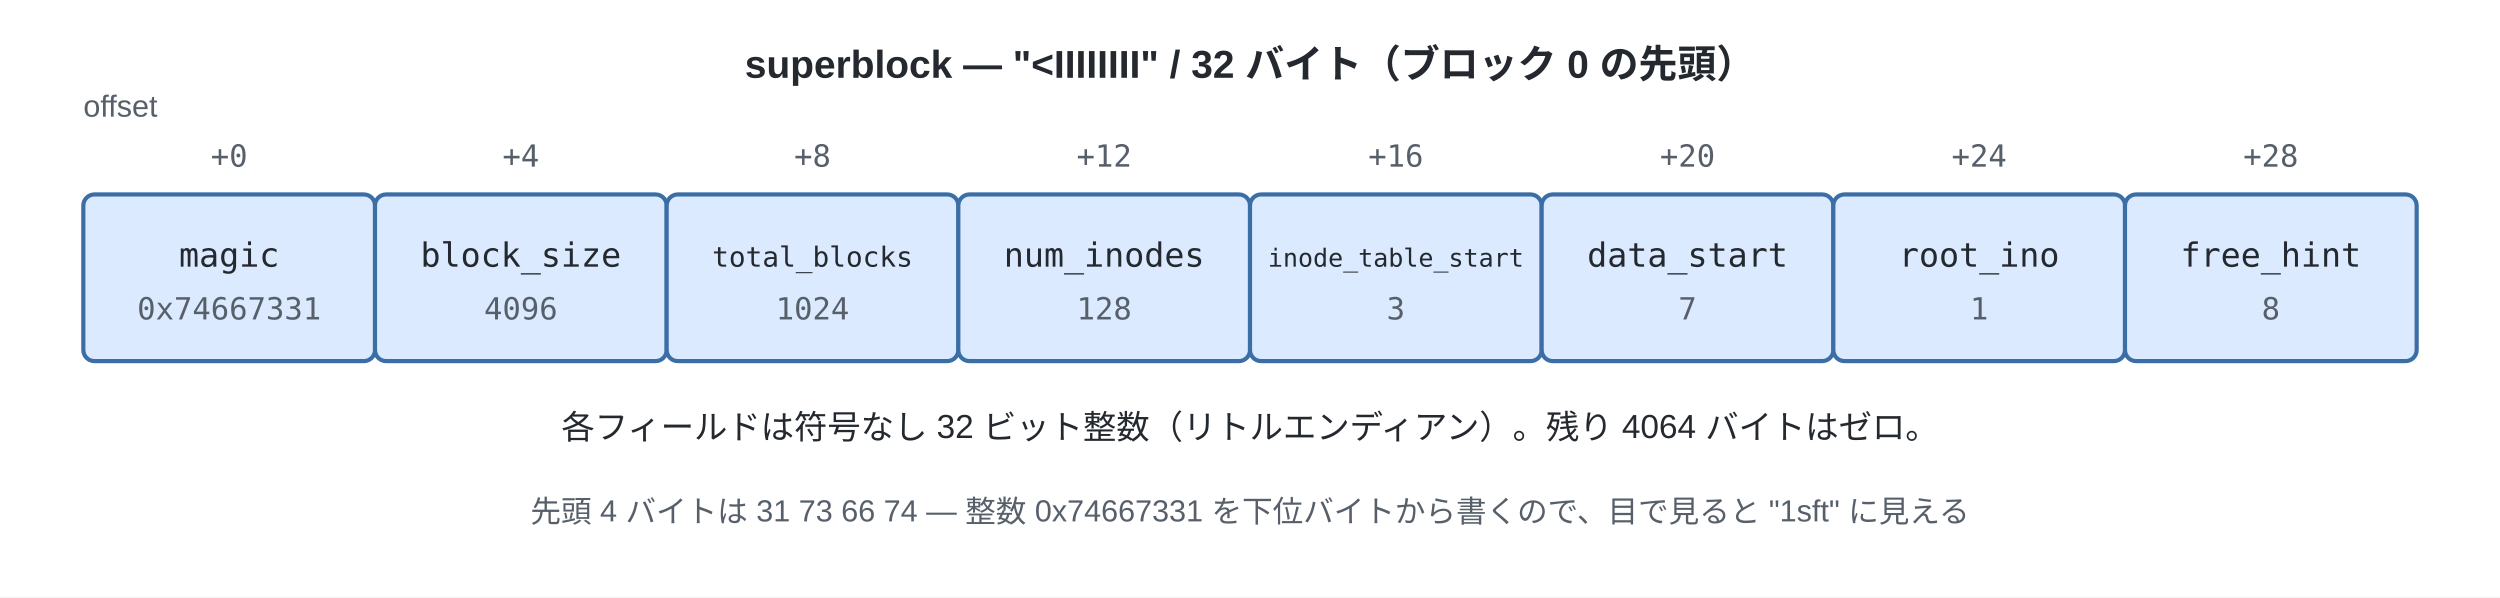
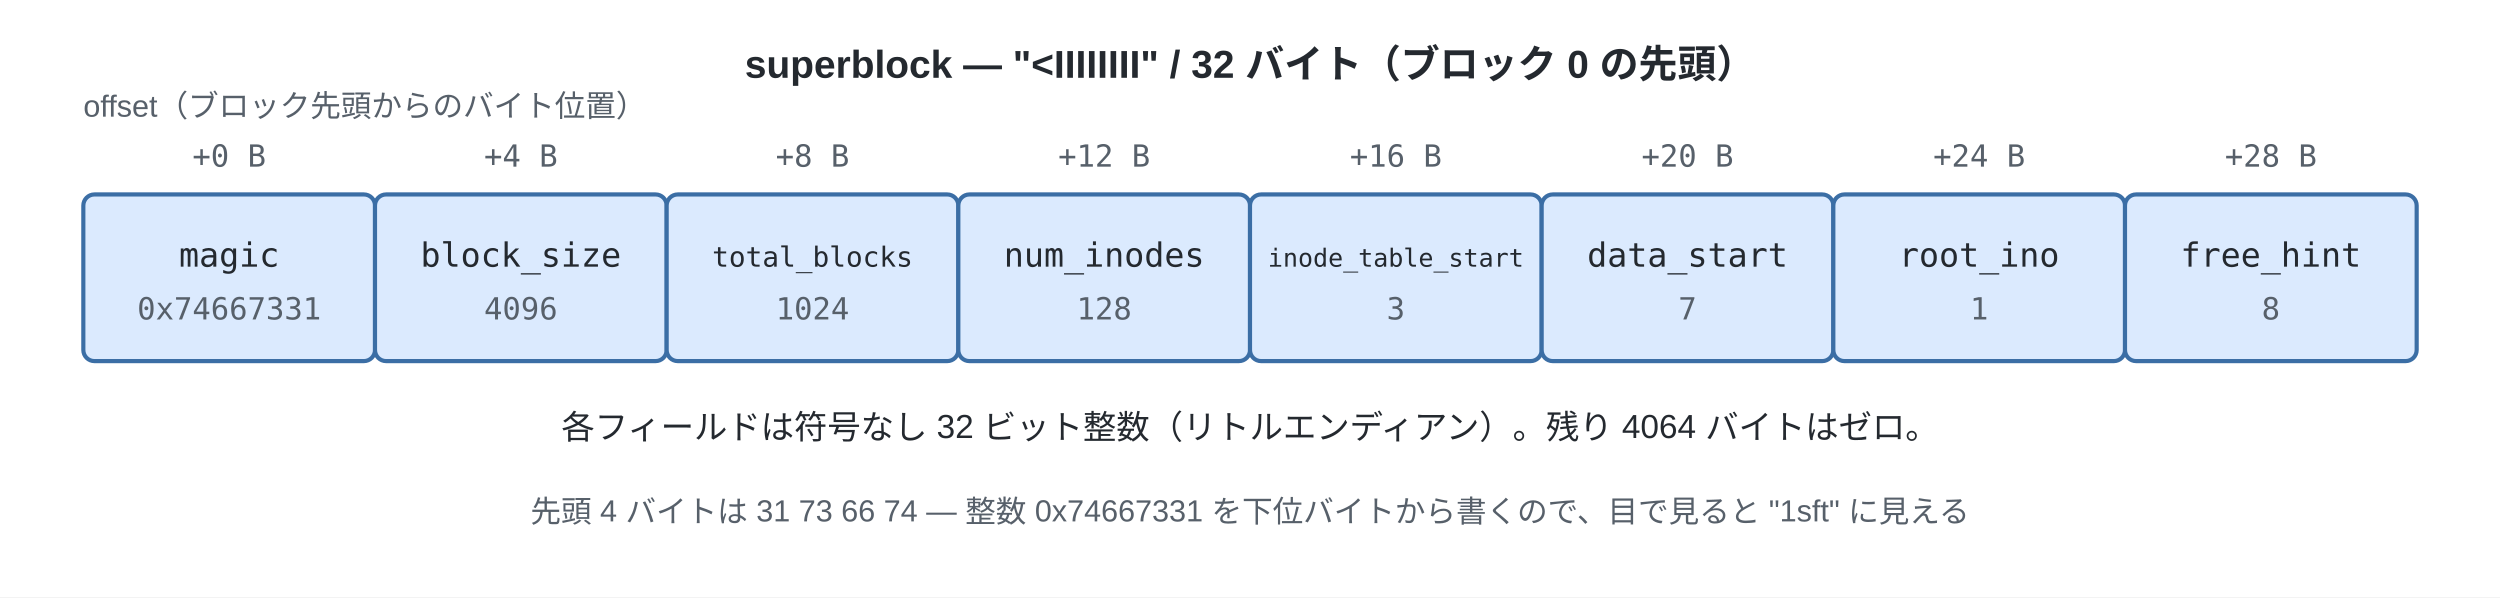
<svg xmlns="http://www.w3.org/2000/svg" width="900" height="215" viewBox="0 0 900 215" role="img" font-family="Helvetica Neue, Arial, Hiragino Sans, Noto Sans JP, sans-serif">
  <rect x="0" y="0" width="900" height="215" fill="#ffffff" />
  <defs>
    <marker id="a" viewBox="0 0 10 10" refX="9" refY="5" markerWidth="7" markerHeight="7" orient="auto-start-reverse">
      <path d="M 0 0 L 10 5 L 0 10 z" fill="#57606a" />
    </marker>
  </defs>
  <text x="450.0" y="28" font-size="14" fill="#24292f" text-anchor="middle" font-family="Helvetica Neue, Arial, Hiragino Sans, Noto Sans JP, sans-serif" font-weight="bold">superblock — "&lt;IIIIIIII" / 32 バイト（ブロック 0 の先頭）</text>
  <rect x="30" y="70" width="105" height="60" rx="4" fill="#dbeafe" stroke="#3b6ea5" stroke-width="1.5" />
-   <text x="82.5" y="60" font-size="11" fill="#57606a" text-anchor="middle" font-family="SFMono-Regular, Menlo, Consolas, monospace" font-weight="normal">+0</text>
+   <text x="82.5" y="60" font-size="11" fill="#57606a" text-anchor="middle" font-family="SFMono-Regular, Menlo, Consolas, monospace" font-weight="normal">+0 B</text>
  <text x="82.5" y="96" font-size="12" fill="#24292f" text-anchor="middle" font-family="SFMono-Regular, Menlo, Consolas, monospace" font-weight="normal">magic</text>
  <text x="82.5" y="115" font-size="11" fill="#57606a" text-anchor="middle" font-family="SFMono-Regular, Menlo, Consolas, monospace" font-weight="normal">0x74667331</text>
  <rect x="135" y="70" width="105" height="60" rx="4" fill="#dbeafe" stroke="#3b6ea5" stroke-width="1.5" />
-   <text x="187.5" y="60" font-size="11" fill="#57606a" text-anchor="middle" font-family="SFMono-Regular, Menlo, Consolas, monospace" font-weight="normal">+4</text>
+   <text x="187.5" y="60" font-size="11" fill="#57606a" text-anchor="middle" font-family="SFMono-Regular, Menlo, Consolas, monospace" font-weight="normal">+4 B</text>
  <text x="187.5" y="96" font-size="12" fill="#24292f" text-anchor="middle" font-family="SFMono-Regular, Menlo, Consolas, monospace" font-weight="normal">block_size</text>
  <text x="187.5" y="115" font-size="11" fill="#57606a" text-anchor="middle" font-family="SFMono-Regular, Menlo, Consolas, monospace" font-weight="normal">4096</text>
  <rect x="240" y="70" width="105" height="60" rx="4" fill="#dbeafe" stroke="#3b6ea5" stroke-width="1.5" />
-   <text x="292.5" y="60" font-size="11" fill="#57606a" text-anchor="middle" font-family="SFMono-Regular, Menlo, Consolas, monospace" font-weight="normal">+8</text>
+   <text x="292.5" y="60" font-size="11" fill="#57606a" text-anchor="middle" font-family="SFMono-Regular, Menlo, Consolas, monospace" font-weight="normal">+8 B</text>
  <text x="292.5" y="96" font-size="10" fill="#24292f" text-anchor="middle" font-family="SFMono-Regular, Menlo, Consolas, monospace" font-weight="normal">total_blocks</text>
  <text x="292.5" y="115" font-size="11" fill="#57606a" text-anchor="middle" font-family="SFMono-Regular, Menlo, Consolas, monospace" font-weight="normal">1024</text>
  <rect x="345" y="70" width="105" height="60" rx="4" fill="#dbeafe" stroke="#3b6ea5" stroke-width="1.5" />
-   <text x="397.5" y="60" font-size="11" fill="#57606a" text-anchor="middle" font-family="SFMono-Regular, Menlo, Consolas, monospace" font-weight="normal">+12</text>
+   <text x="397.5" y="60" font-size="11" fill="#57606a" text-anchor="middle" font-family="SFMono-Regular, Menlo, Consolas, monospace" font-weight="normal">+12 B</text>
  <text x="397.5" y="96" font-size="12" fill="#24292f" text-anchor="middle" font-family="SFMono-Regular, Menlo, Consolas, monospace" font-weight="normal">num_inodes</text>
  <text x="397.5" y="115" font-size="11" fill="#57606a" text-anchor="middle" font-family="SFMono-Regular, Menlo, Consolas, monospace" font-weight="normal">128</text>
  <rect x="450" y="70" width="105" height="60" rx="4" fill="#dbeafe" stroke="#3b6ea5" stroke-width="1.5" />
-   <text x="502.5" y="60" font-size="11" fill="#57606a" text-anchor="middle" font-family="SFMono-Regular, Menlo, Consolas, monospace" font-weight="normal">+16</text>
+   <text x="502.5" y="60" font-size="11" fill="#57606a" text-anchor="middle" font-family="SFMono-Regular, Menlo, Consolas, monospace" font-weight="normal">+16 B</text>
  <text x="502.5" y="96" font-size="9" fill="#24292f" text-anchor="middle" font-family="SFMono-Regular, Menlo, Consolas, monospace" font-weight="normal">inode_table_start</text>
  <text x="502.5" y="115" font-size="11" fill="#57606a" text-anchor="middle" font-family="SFMono-Regular, Menlo, Consolas, monospace" font-weight="normal">3</text>
  <rect x="555" y="70" width="105" height="60" rx="4" fill="#dbeafe" stroke="#3b6ea5" stroke-width="1.5" />
-   <text x="607.5" y="60" font-size="11" fill="#57606a" text-anchor="middle" font-family="SFMono-Regular, Menlo, Consolas, monospace" font-weight="normal">+20</text>
+   <text x="607.5" y="60" font-size="11" fill="#57606a" text-anchor="middle" font-family="SFMono-Regular, Menlo, Consolas, monospace" font-weight="normal">+20 B</text>
  <text x="607.5" y="96" font-size="12" fill="#24292f" text-anchor="middle" font-family="SFMono-Regular, Menlo, Consolas, monospace" font-weight="normal">data_start</text>
  <text x="607.5" y="115" font-size="11" fill="#57606a" text-anchor="middle" font-family="SFMono-Regular, Menlo, Consolas, monospace" font-weight="normal">7</text>
  <rect x="660" y="70" width="105" height="60" rx="4" fill="#dbeafe" stroke="#3b6ea5" stroke-width="1.5" />
-   <text x="712.5" y="60" font-size="11" fill="#57606a" text-anchor="middle" font-family="SFMono-Regular, Menlo, Consolas, monospace" font-weight="normal">+24</text>
+   <text x="712.5" y="60" font-size="11" fill="#57606a" text-anchor="middle" font-family="SFMono-Regular, Menlo, Consolas, monospace" font-weight="normal">+24 B</text>
  <text x="712.5" y="96" font-size="12" fill="#24292f" text-anchor="middle" font-family="SFMono-Regular, Menlo, Consolas, monospace" font-weight="normal">root_ino</text>
  <text x="712.5" y="115" font-size="11" fill="#57606a" text-anchor="middle" font-family="SFMono-Regular, Menlo, Consolas, monospace" font-weight="normal">1</text>
  <rect x="765" y="70" width="105" height="60" rx="4" fill="#dbeafe" stroke="#3b6ea5" stroke-width="1.5" />
-   <text x="817.5" y="60" font-size="11" fill="#57606a" text-anchor="middle" font-family="SFMono-Regular, Menlo, Consolas, monospace" font-weight="normal">+28</text>
+   <text x="817.5" y="60" font-size="11" fill="#57606a" text-anchor="middle" font-family="SFMono-Regular, Menlo, Consolas, monospace" font-weight="normal">+28 B</text>
  <text x="817.5" y="96" font-size="12" fill="#24292f" text-anchor="middle" font-family="SFMono-Regular, Menlo, Consolas, monospace" font-weight="normal">free_hint</text>
  <text x="817.5" y="115" font-size="11" fill="#57606a" text-anchor="middle" font-family="SFMono-Regular, Menlo, Consolas, monospace" font-weight="normal">8</text>
-   <text x="30" y="42" font-size="11" fill="#57606a" text-anchor="start" font-family="Helvetica Neue, Arial, Hiragino Sans, Noto Sans JP, sans-serif" font-weight="normal">offset</text>
+   <text x="30" y="42" font-size="11" fill="#57606a" text-anchor="start" font-family="Helvetica Neue, Arial, Hiragino Sans, Noto Sans JP, sans-serif" font-weight="normal">offset（ブロック先頭からのバイト位置）</text>
  <text x="450.0" y="158" font-size="12" fill="#24292f" text-anchor="middle" font-family="Helvetica Neue, Arial, Hiragino Sans, Noto Sans JP, sans-serif" font-weight="normal">各フィールドは符号なし 32 ビット整数（リトルエンディアン）。残り 4064 バイトはゼロ。</text>
  <text x="450.0" y="188" font-size="11" fill="#57606a" text-anchor="middle" font-family="Helvetica Neue, Arial, Hiragino Sans, Noto Sans JP, sans-serif" font-weight="normal">先頭 4 バイトは 31 73 66 74 — 整数 0x74667331 を下位バイトから書くので、目で見ると "1sft" に見える</text>
</svg>
